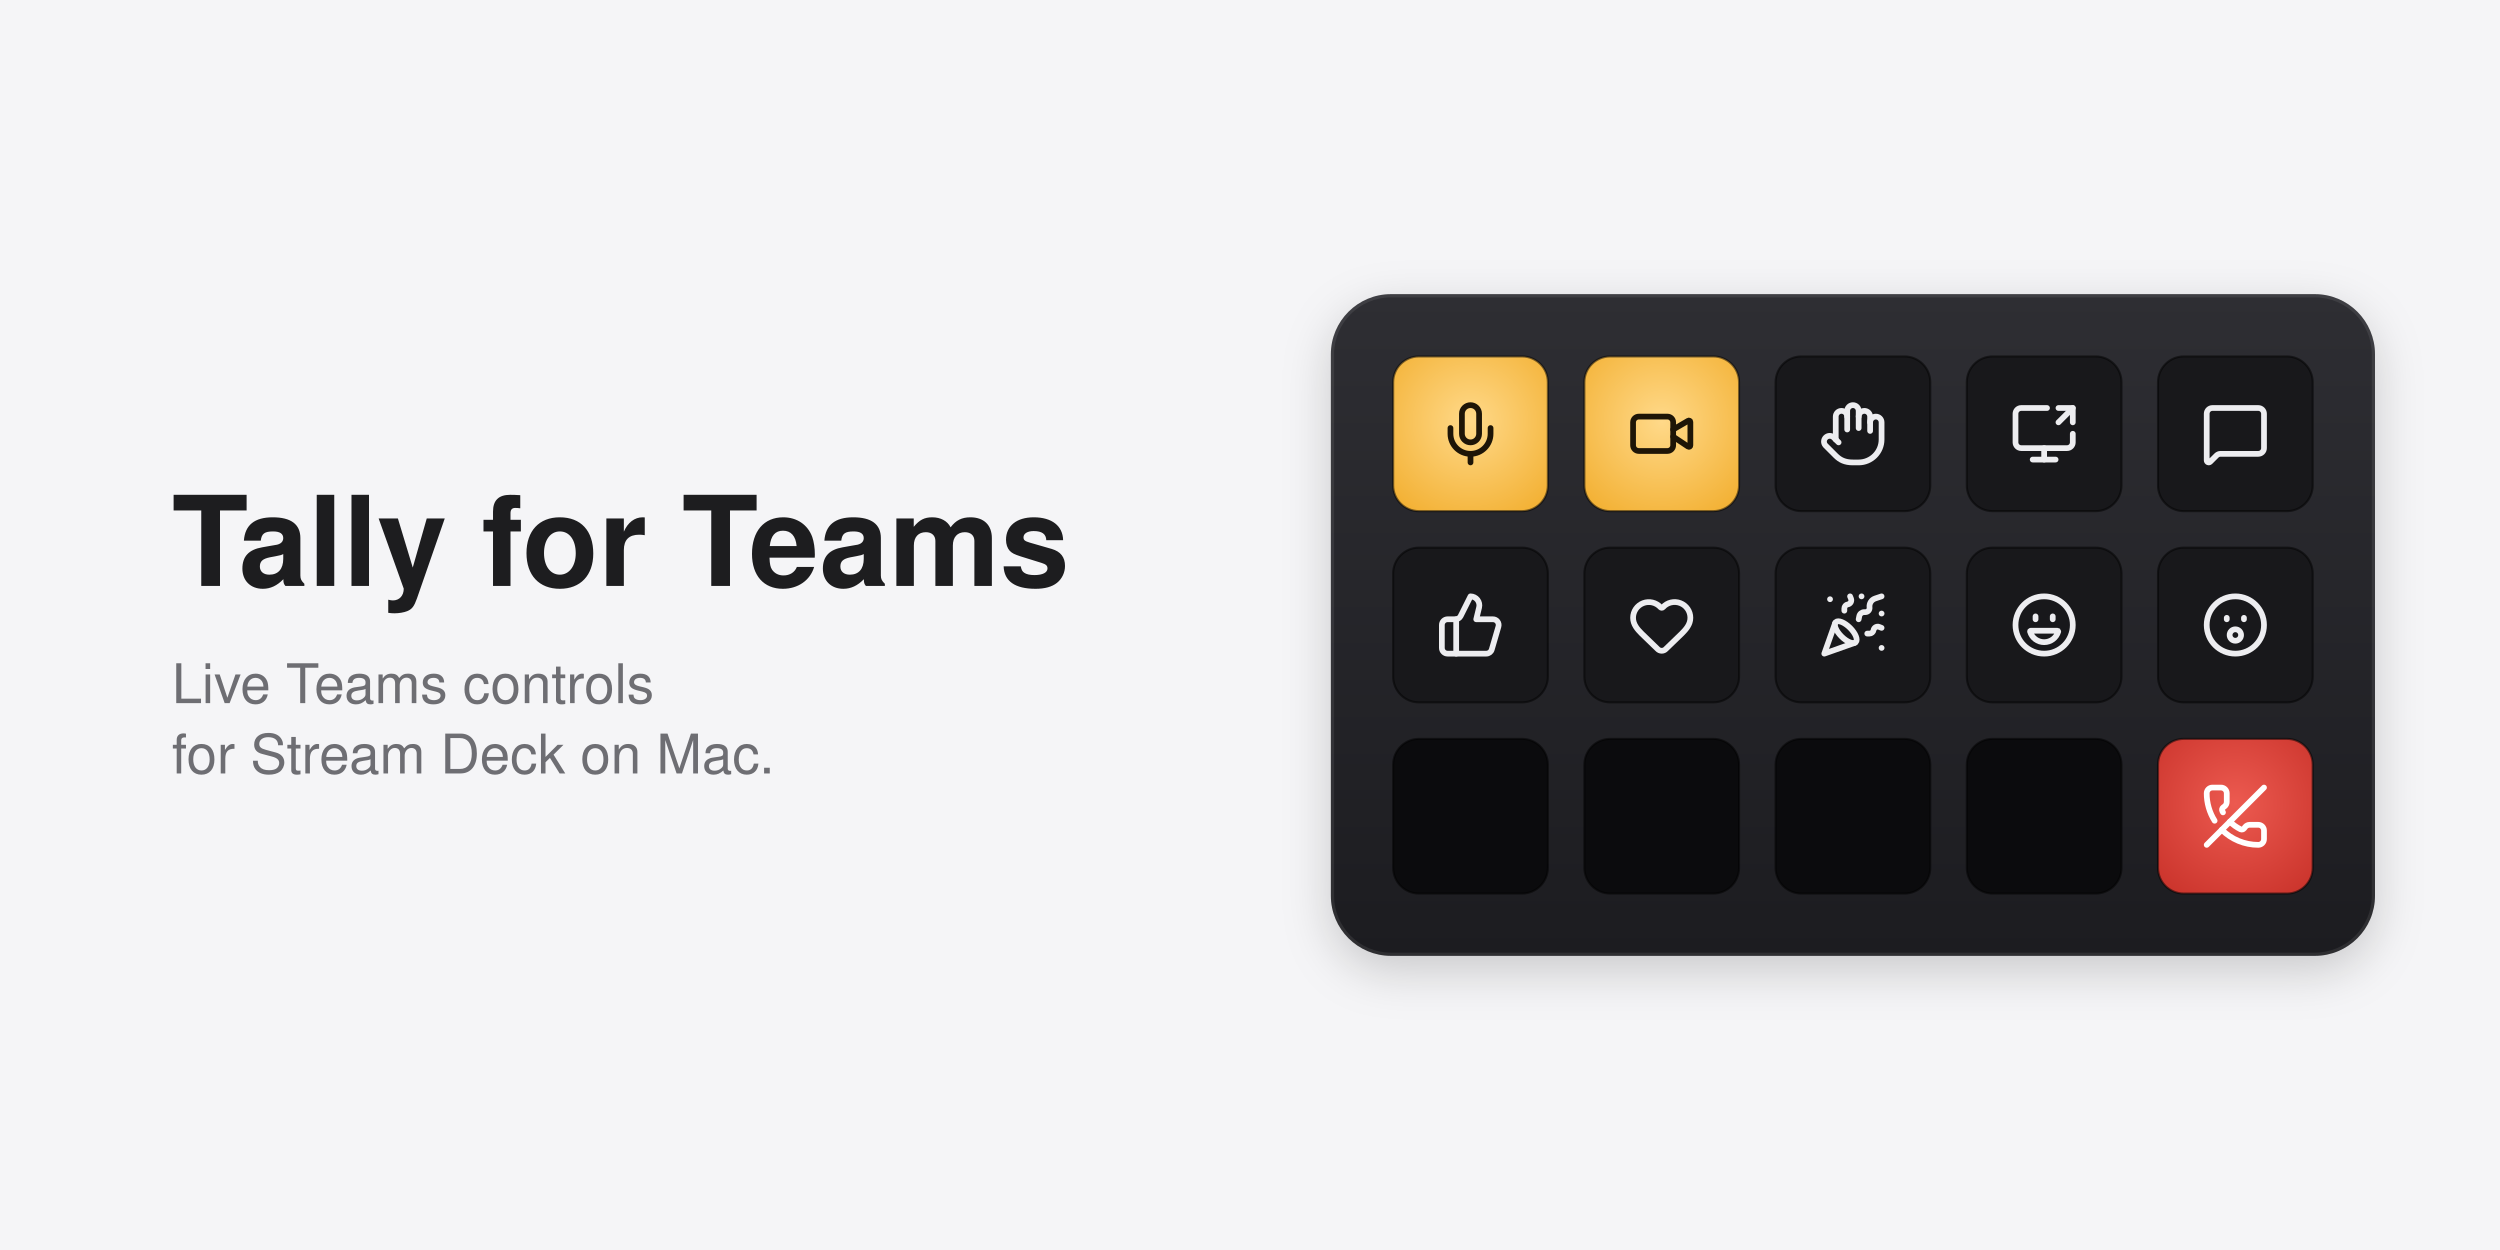
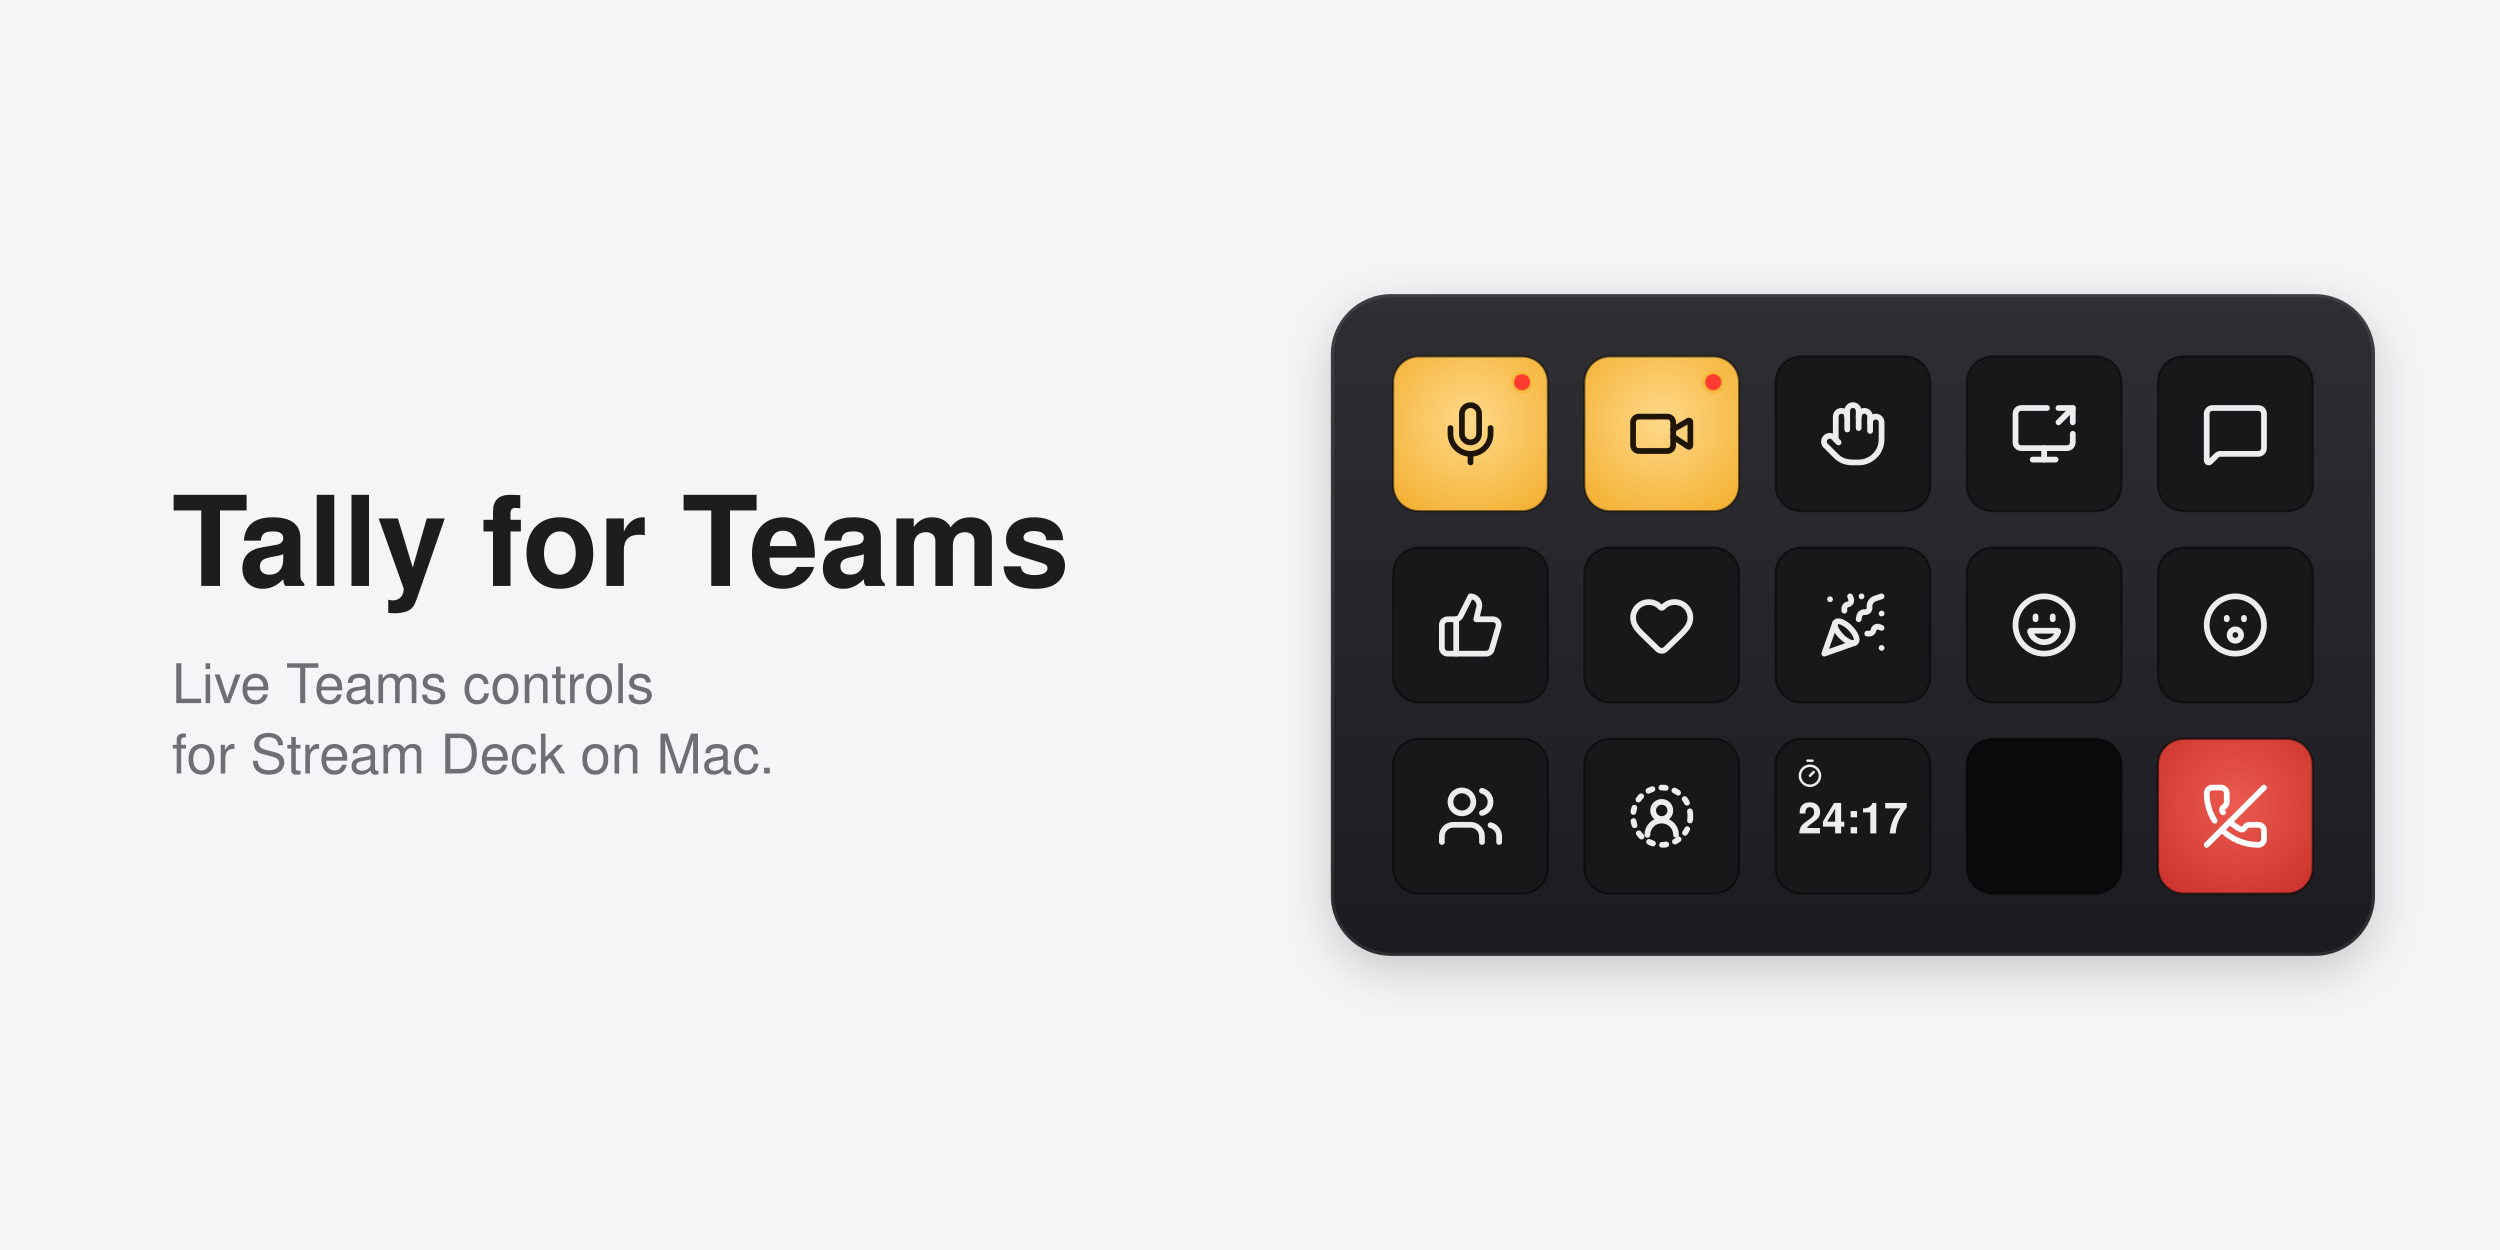
<svg xmlns="http://www.w3.org/2000/svg" width="1280" height="640" viewBox="0 0 1280 640" role="img" aria-label="Tally for Teams">
  <defs>
    <linearGradient id="body" x1="0" y1="0" x2="0" y2="1">
      <stop offset="0" stop-color="#2E2E33" />
      <stop offset="1" stop-color="#1C1C20" />
    </linearGradient>
    <filter id="shadow" x="-20%" y="-20%" width="140%" height="160%">
      <feGaussianBlur stdDeviation="22" />
    </filter>
  </defs>
  <rect width="1280" height="640" fill="#F5F5F7" />
  <text x="88" y="300" font-family="-apple-system, BlinkMacSystemFont, 'Helvetica Neue', Helvetica, Arial, sans-serif" font-size="64" font-weight="700" fill="#1D1D1F">Tally for Teams</text>
  <text x="88" y="360" font-family="-apple-system, BlinkMacSystemFont, 'Helvetica Neue', Helvetica, Arial, sans-serif" font-size="28" fill="#6E6E73">Live Teams controls</text>
  <text x="88" y="396" font-family="-apple-system, BlinkMacSystemFont, 'Helvetica Neue', Helvetica, Arial, sans-serif" font-size="28" fill="#6E6E73">for Stream Deck on Mac.</text>
  <g transform="translate(681.4 150.6) scale(0.55)">
    <rect y="14" width="972" height="616" rx="56" fill="#000" opacity=".18" filter="url(#shadow)" />
    <rect width="972" height="616" rx="56" fill="url(#body)" />
    <rect x="1.5" y="1.5" width="969" height="613" rx="54.5" fill="none" stroke="#fff" stroke-opacity=".08" stroke-width="3" />
    <g transform="translate(58 58)">
      <g>
        <clipPath id="c1">
          <rect width="144" height="144" rx="24" />
        </clipPath>
        <g clip-path="url(#c1)">
          <defs>
            <radialGradient id="g0" cx="50%" cy="42%" r="75%">
              <stop offset="0" stop-color="#FFD989" />
              <stop offset="1" stop-color="#F2AE2E" />
            </radialGradient>
          </defs>
          <rect width="144" height="144" fill="url(#g0)" />
          <g transform="translate(40 40) scale(2.666667)" fill="none" stroke="#1E1507" stroke-width="2" stroke-linecap="round" stroke-linejoin="round">
            <path d="M12 19v3" />
            <path d="M19 10v2a7 7 0 0 1-14 0v-2" />
            <rect x="9" y="2" width="6" height="13" rx="3" />
          </g>
+           <circle data-badge="recording" cx="120" cy="24" r="9" fill="#FF3B30" stroke="#F7B93E" stroke-width="3" />
        </g>
        <rect width="144" height="144" rx="24" fill="none" stroke="#000" stroke-opacity=".5" stroke-width="2" />
      </g>
    </g>
    <g transform="translate(236 58)">
      <g>
        <clipPath id="c3">
          <rect width="144" height="144" rx="24" />
        </clipPath>
        <g clip-path="url(#c3)">
          <defs>
            <radialGradient id="g2" cx="50%" cy="42%" r="75%">
              <stop offset="0" stop-color="#FFD989" />
              <stop offset="1" stop-color="#F2AE2E" />
            </radialGradient>
          </defs>
          <rect width="144" height="144" fill="url(#g2)" />
          <g transform="translate(40 40) scale(2.666667)" fill="none" stroke="#1E1507" stroke-width="2" stroke-linecap="round" stroke-linejoin="round">
            <path d="m16 13 5.223 3.482a.5.5 0 0 0 .777-.416V7.87a.5.5 0 0 0-.752-.432L16 10.5" />
            <rect x="2" y="6" width="14" height="12" rx="2" />
          </g>
+           <circle data-badge="recording" cx="120" cy="24" r="9" fill="#FF3B30" stroke="#F7B93E" stroke-width="3" />
        </g>
        <rect width="144" height="144" rx="24" fill="none" stroke="#000" stroke-opacity=".5" stroke-width="2" />
      </g>
    </g>
    <g transform="translate(414 58)">
      <g>
        <clipPath id="c5">
          <rect width="144" height="144" rx="24" />
        </clipPath>
        <g clip-path="url(#c5)">
          <rect width="144" height="144" fill="#18181B" />
          <g transform="translate(40 40) scale(2.666667)" fill="none" stroke="#EDEDF0" stroke-width="2" stroke-linecap="round" stroke-linejoin="round">
            <path d="M18 11V6a2 2 0 0 0-2-2a2 2 0 0 0-2 2" />
            <path d="M14 10V4a2 2 0 0 0-2-2a2 2 0 0 0-2 2v2" />
            <path d="M10 10.5V6a2 2 0 0 0-2-2a2 2 0 0 0-2 2v8" />
            <path d="M18 8a2 2 0 1 1 4 0v6a8 8 0 0 1-8 8h-2c-2.8 0-4.5-.86-5.99-2.34l-3.6-3.6a2 2 0 0 1 2.83-2.82L7 15" />
          </g>
        </g>
        <rect width="144" height="144" rx="24" fill="none" stroke="#000" stroke-opacity=".5" stroke-width="2" />
      </g>
    </g>
    <g transform="translate(592 58)">
      <g>
        <clipPath id="c7">
          <rect width="144" height="144" rx="24" />
        </clipPath>
        <g clip-path="url(#c7)">
          <rect width="144" height="144" fill="#18181B" />
          <g transform="translate(40 40) scale(2.666667)" fill="none" stroke="#EDEDF0" stroke-width="2" stroke-linecap="round" stroke-linejoin="round">
            <path d="M13 3H4a2 2 0 0 0-2 2v10a2 2 0 0 0 2 2h16a2 2 0 0 0 2-2v-3" />
            <path d="M8 21h8" />
            <path d="M12 17v4" />
            <path d="m17 8 5-5" />
            <path d="M17 3h5v5" />
          </g>
        </g>
        <rect width="144" height="144" rx="24" fill="none" stroke="#000" stroke-opacity=".5" stroke-width="2" />
      </g>
    </g>
    <g transform="translate(770 58)">
      <g>
        <clipPath id="c9">
          <rect width="144" height="144" rx="24" />
        </clipPath>
        <g clip-path="url(#c9)">
          <rect width="144" height="144" fill="#18181B" />
          <g transform="translate(40 40) scale(2.666667)" fill="none" stroke="#EDEDF0" stroke-width="2" stroke-linecap="round" stroke-linejoin="round">
            <path d="M22 17a2 2 0 0 1-2 2H6.828a2 2 0 0 0-1.414.586l-2.202 2.202A.71.71 0 0 1 2 21.286V5a2 2 0 0 1 2-2h16a2 2 0 0 1 2 2z" />
          </g>
        </g>
        <rect width="144" height="144" rx="24" fill="none" stroke="#000" stroke-opacity=".5" stroke-width="2" />
      </g>
    </g>
    <g transform="translate(58 236)">
      <g>
        <clipPath id="c11">
          <rect width="144" height="144" rx="24" />
        </clipPath>
        <g clip-path="url(#c11)">
          <rect width="144" height="144" fill="#18181B" />
          <g transform="translate(40 40) scale(2.666667)" fill="none" stroke="#EDEDF0" stroke-width="2" stroke-linecap="round" stroke-linejoin="round">
            <path d="M15 5.88 14 10h5.83a2 2 0 0 1 1.92 2.56l-2.33 8A2 2 0 0 1 17.5 22H4a2 2 0 0 1-2-2v-8a2 2 0 0 1 2-2h2.76a2 2 0 0 0 1.79-1.11L12 2a3.13 3.13 0 0 1 3 3.88Z" />
            <path d="M7 10v12" />
          </g>
        </g>
        <rect width="144" height="144" rx="24" fill="none" stroke="#000" stroke-opacity=".5" stroke-width="2" />
      </g>
    </g>
    <g transform="translate(236 236)">
      <g>
        <clipPath id="c13">
          <rect width="144" height="144" rx="24" />
        </clipPath>
        <g clip-path="url(#c13)">
          <rect width="144" height="144" fill="#18181B" />
          <g transform="translate(40 40) scale(2.666667)" fill="none" stroke="#EDEDF0" stroke-width="2" stroke-linecap="round" stroke-linejoin="round">
            <path d="M2 9.5a5.5 5.5 0 0 1 9.591-3.676.56.56 0 0 0 .818 0A5.49 5.49 0 0 1 22 9.5c0 2.29-1.5 4-3 5.5l-5.492 5.313a2 2 0 0 1-3 .019L5 15c-1.5-1.5-3-3.2-3-5.5" />
          </g>
        </g>
        <rect width="144" height="144" rx="24" fill="none" stroke="#000" stroke-opacity=".5" stroke-width="2" />
      </g>
    </g>
    <g transform="translate(414 236)">
      <g>
        <clipPath id="c15">
          <rect width="144" height="144" rx="24" />
        </clipPath>
        <g clip-path="url(#c15)">
          <rect width="144" height="144" fill="#18181B" />
          <g transform="translate(40 40) scale(2.666667)" fill="none" stroke="#EDEDF0" stroke-width="2" stroke-linecap="round" stroke-linejoin="round">
            <path d="M5.8 11.3 2 22l10.7-3.79" />
            <path d="M4 3h.01" />
            <path d="M22 8h.01" />
            <path d="M15 2h.01" />
            <path d="M22 20h.01" />
            <path d="m22 2-2.24.75a2.9 2.9 0 0 0-1.96 3.12c.1.86-.57 1.63-1.45 1.63h-.38c-.86 0-1.6.6-1.76 1.44L14 10" />
            <path d="m22 13-.82-.33c-.86-.34-1.82.2-1.98 1.11c-.11.7-.72 1.22-1.43 1.22H17" />
            <path d="m11 2 .33.82c.34.86-.2 1.82-1.11 1.98C9.52 4.9 9 5.52 9 6.23V7" />
            <path d="M11 13c1.93 1.93 2.83 4.17 2 5-.83.83-3.07-.07-5-2-1.93-1.93-2.83-4.17-2-5 .83-.83 3.07.07 5 2Z" />
          </g>
        </g>
        <rect width="144" height="144" rx="24" fill="none" stroke="#000" stroke-opacity=".5" stroke-width="2" />
      </g>
    </g>
    <g transform="translate(592 236)">
      <g>
        <clipPath id="c17">
          <rect width="144" height="144" rx="24" />
        </clipPath>
        <g clip-path="url(#c17)">
          <rect width="144" height="144" fill="#18181B" />
          <g transform="translate(40 40) scale(2.666667)" fill="none" stroke="#EDEDF0" stroke-width="2" stroke-linecap="round" stroke-linejoin="round">
            <path d="M15 10V9" />
            <path d="M7.084 14.302a5.12 5.12 0 009.833 0 .24.24 0 00-.235-.302H7.32a.24.24 0 00-.235.302" />
            <path d="M9 10V9" />
            <circle cx="12" cy="12" r="10" />
          </g>
        </g>
        <rect width="144" height="144" rx="24" fill="none" stroke="#000" stroke-opacity=".5" stroke-width="2" />
      </g>
    </g>
    <g transform="translate(770 236)">
      <g>
        <clipPath id="c19">
          <rect width="144" height="144" rx="24" />
        </clipPath>
        <g clip-path="url(#c19)">
          <rect width="144" height="144" fill="#18181B" />
          <g transform="translate(40 40) scale(2.666667)" fill="none" stroke="#EDEDF0" stroke-width="2" stroke-linecap="round" stroke-linejoin="round">
            <circle cx="12" cy="12" r="10" />
            <path d="M9 9.5v.5" />
            <path d="M15 9.5v.5" />
            <circle cx="12" cy="15.5" r="2" />
          </g>
        </g>
        <rect width="144" height="144" rx="24" fill="none" stroke="#000" stroke-opacity=".5" stroke-width="2" />
      </g>
    </g>
    <g transform="translate(58 414)">
      <g>
-         <clipPath id="c20">
-           <rect width="144" height="144" rx="24" />
-         </clipPath>
-         <g clip-path="url(#c20)">
+         <clipPath id="c21">
+           <rect width="144" height="144" rx="24" />
+         </clipPath>
+         <g clip-path="url(#c21)">
+           <rect width="144" height="144" fill="#18181B" />
+           <g transform="translate(40 40) scale(2.666667)" fill="none" stroke="#EDEDF0" stroke-width="2" stroke-linecap="round" stroke-linejoin="round">
+             <path d="M16 21v-2a4 4 0 0 0-4-4H6a4 4 0 0 0-4 4v2" />
+             <path d="M16 3.128a4 4 0 0 1 0 7.744" />
+             <path d="M22 21v-2a4 4 0 0 0-3-3.87" />
+             <circle cx="9" cy="7" r="4" />
+           </g>
+         </g>
+         <rect width="144" height="144" rx="24" fill="none" stroke="#000" stroke-opacity=".5" stroke-width="2" />
+       </g>
+     </g>
+     <g transform="translate(236 414)">
+       <g>
+         <clipPath id="c23">
+           <rect width="144" height="144" rx="24" />
+         </clipPath>
+         <g clip-path="url(#c23)">
+           <rect width="144" height="144" fill="#18181B" />
+           <g transform="translate(40 40) scale(2.666667)" fill="none" stroke="#EDEDF0" stroke-width="2" stroke-linecap="round" stroke-linejoin="round">
+             <circle cx="12" cy="10" r="3" />
+             <path d="M7 18.5a5 5 0 0 1 10 0" />
+             <circle cx="12" cy="12" r="10" stroke-dasharray="1.5 3.2" />
+           </g>
+         </g>
+         <rect width="144" height="144" rx="24" fill="none" stroke="#000" stroke-opacity=".5" stroke-width="2" />
+       </g>
+     </g>
+     <g transform="translate(414 414)">
+       <g>
+         <clipPath id="c25">
+           <rect width="144" height="144" rx="24" />
+         </clipPath>
+         <g clip-path="url(#c25)">
+           <rect width="144" height="144" fill="#18181B" />
+           <g transform="translate(18 18) scale(1.166667)" fill="none" stroke="#EDEDF0" stroke-width="2" stroke-linecap="round" stroke-linejoin="round">
+             <line x1="10" x2="14" y1="2" y2="2" />
+             <line x1="12" x2="15" y1="14" y2="11" />
+             <circle cx="12" cy="14" r="8" />
+           </g>
+           <text x="72" y="88" text-anchor="middle" font-family="-apple-system, Helvetica, sans-serif" font-size="40" font-weight="700" font-variant-numeric="tabular-nums" fill="#EDEDF0">24:17</text>
+         </g>
+         <rect width="144" height="144" rx="24" fill="none" stroke="#000" stroke-opacity=".5" stroke-width="2" />
+       </g>
+     </g>
+     <g transform="translate(592 414)">
+       <g>
+         <clipPath id="c26">
+           <rect width="144" height="144" rx="24" />
+         </clipPath>
+         <g clip-path="url(#c26)">
          <rect width="144" height="144" fill="#0B0B0D" />
        </g>
        <rect width="144" height="144" rx="24" fill="none" stroke="#000" stroke-opacity=".5" stroke-width="2" />
      </g>
    </g>
-     <g transform="translate(236 414)">
-       <g>
-         <clipPath id="c21">
-           <rect width="144" height="144" rx="24" />
-         </clipPath>
-         <g clip-path="url(#c21)">
-           <rect width="144" height="144" fill="#0B0B0D" />
-         </g>
-         <rect width="144" height="144" rx="24" fill="none" stroke="#000" stroke-opacity=".5" stroke-width="2" />
-       </g>
-     </g>
-     <g transform="translate(414 414)">
-       <g>
-         <clipPath id="c22">
-           <rect width="144" height="144" rx="24" />
-         </clipPath>
-         <g clip-path="url(#c22)">
-           <rect width="144" height="144" fill="#0B0B0D" />
-         </g>
-         <rect width="144" height="144" rx="24" fill="none" stroke="#000" stroke-opacity=".5" stroke-width="2" />
-       </g>
-     </g>
-     <g transform="translate(592 414)">
-       <g>
-         <clipPath id="c23">
-           <rect width="144" height="144" rx="24" />
-         </clipPath>
-         <g clip-path="url(#c23)">
-           <rect width="144" height="144" fill="#0B0B0D" />
-         </g>
-         <rect width="144" height="144" rx="24" fill="none" stroke="#000" stroke-opacity=".5" stroke-width="2" />
-       </g>
-     </g>
    <g transform="translate(770 414)">
      <g>
-         <clipPath id="c25">
-           <rect width="144" height="144" rx="24" />
-         </clipPath>
-         <g clip-path="url(#c25)">
+         <clipPath id="c28">
+           <rect width="144" height="144" rx="24" />
+         </clipPath>
+         <g clip-path="url(#c28)">
          <defs>
-             <radialGradient id="g24" cx="50%" cy="42%" r="75%">
+             <radialGradient id="g27" cx="50%" cy="42%" r="75%">
              <stop offset="0" stop-color="#EC5A50" />
              <stop offset="1" stop-color="#C9322A" />
            </radialGradient>
          </defs>
-           <rect width="144" height="144" fill="url(#g24)" />
+           <rect width="144" height="144" fill="url(#g27)" />
          <g transform="translate(40 40) scale(2.666667)" fill="none" stroke="#FFFFFF" stroke-width="2" stroke-linecap="round" stroke-linejoin="round">
            <path d="M10.1 13.9a14 14 0 0 0 3.732 2.668 1 1 0 0 0 1.213-.303l.355-.465A2 2 0 0 1 17 15h3a2 2 0 0 1 2 2v3a2 2 0 0 1-2 2 18 18 0 0 1-12.728-5.272" />
            <path d="M22 2 2 22" />
            <path d="M4.76 13.582A18 18 0 0 1 2 4a2 2 0 0 1 2-2h3a2 2 0 0 1 2 2v3a2 2 0 0 1-.8 1.6l-.468.351a1 1 0 0 0-.292 1.233 14 14 0 0 0 .244.473" />
          </g>
        </g>
        <rect width="144" height="144" rx="24" fill="none" stroke="#000" stroke-opacity=".5" stroke-width="2" />
      </g>
    </g>
  </g>
</svg>
